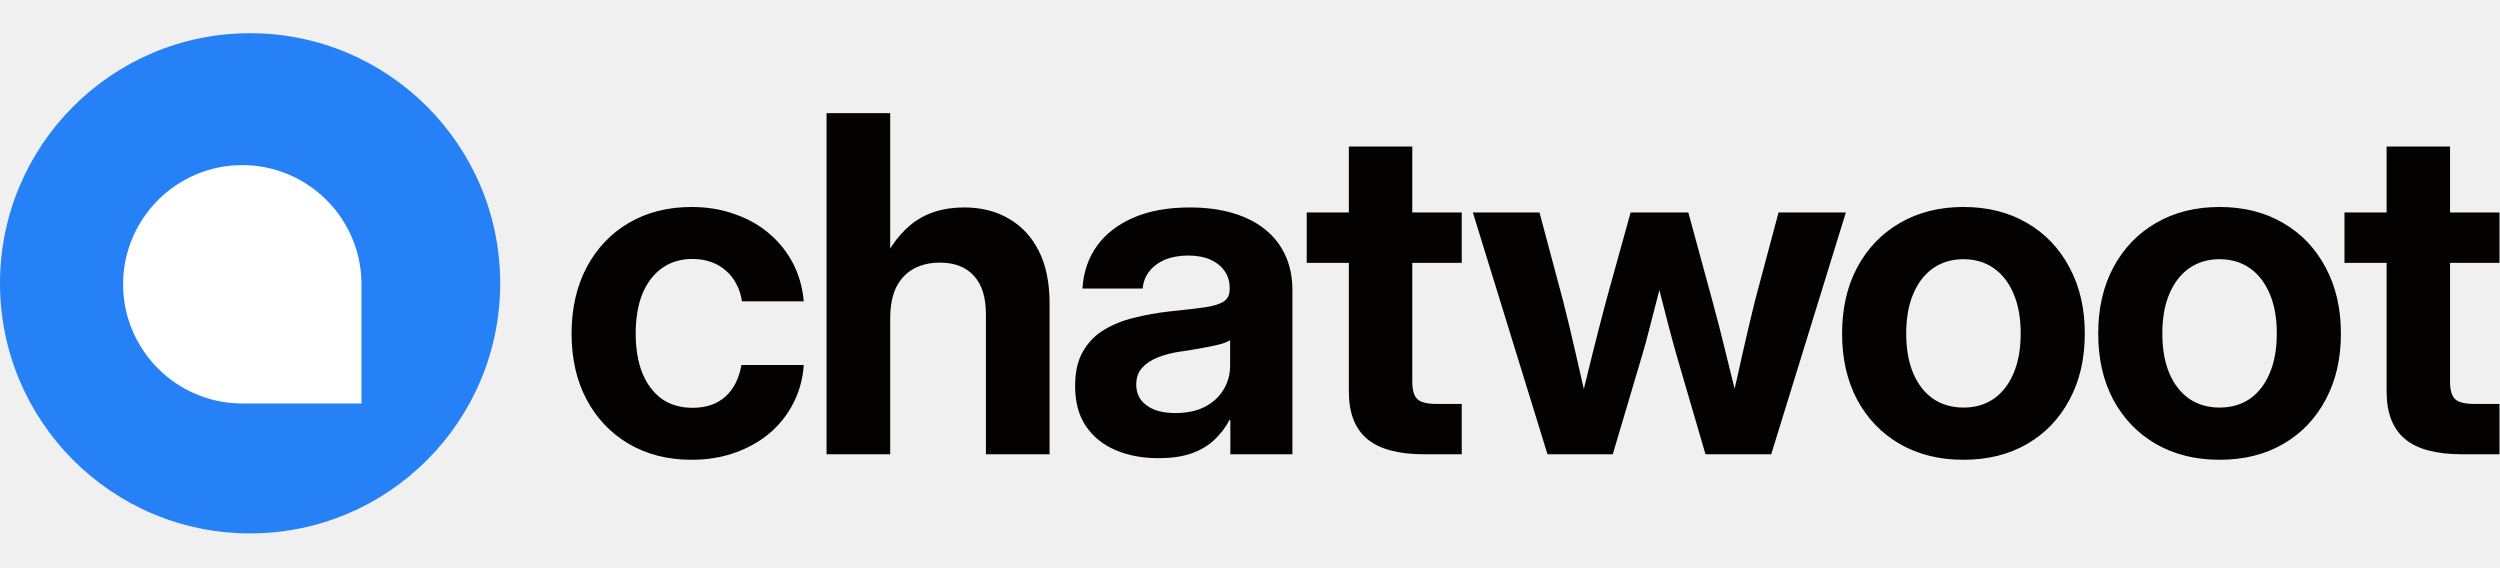
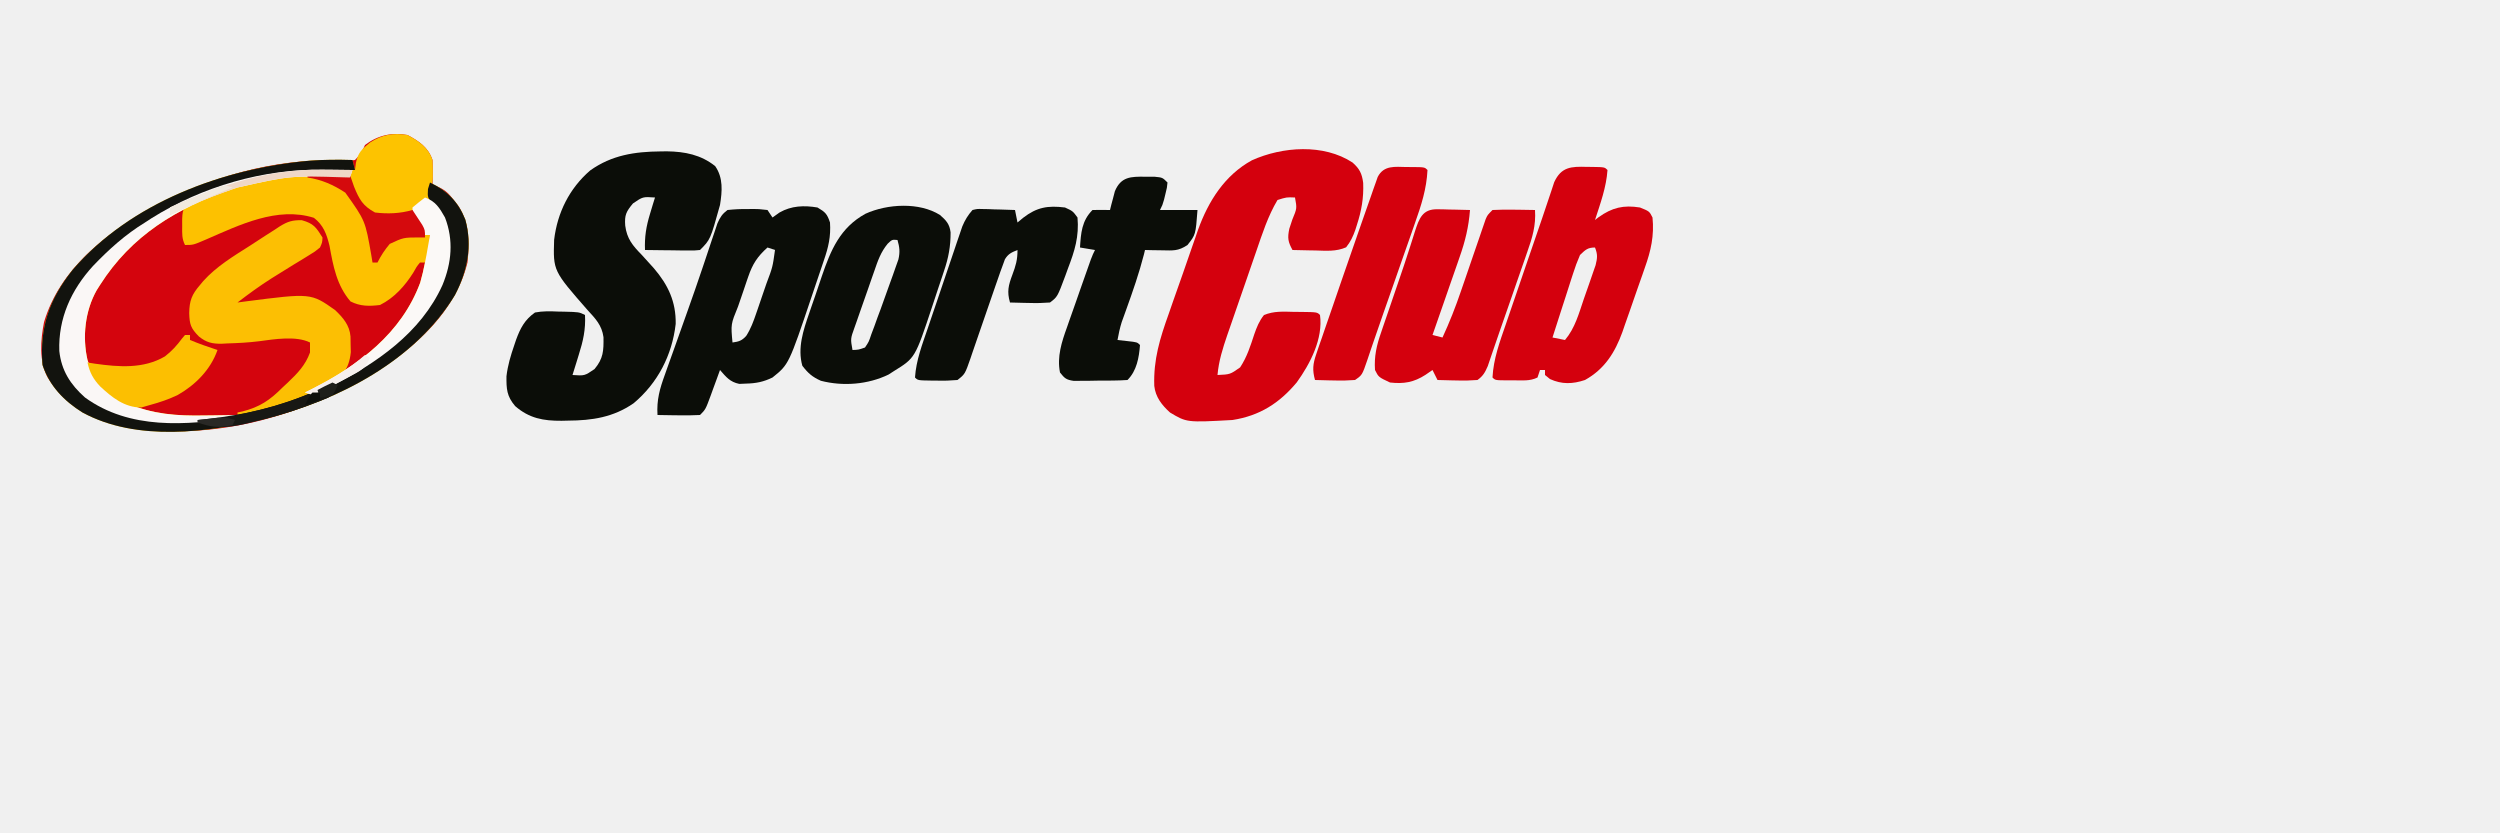
- <svg xmlns="http://www.w3.org/2000/svg" width="2559" height="581" viewBox="0 0 2559 581" fill="none">
-   <path d="M256 546C397.385 546 512 431.385 512 290C512 148.615 397.385 34 256 34C114.615 34 0 148.615 0 290C0 431.385 114.615 546 256 546Z" fill="#2781F6" />
-   <path d="M367 410H247.99C182.388 410 129 356.608 129 290.989C129 225.392 182.388 172 247.992 172C313.612 172 367 225.392 367 290.989V410Z" fill="white" stroke="white" stroke-width="6" />
-   <path d="M707.875 470.625C683.5 470.625 662.016 465.156 643.422 454.219C624.984 443.281 610.609 428.125 600.297 408.75C590.141 389.375 585.062 366.953 585.062 341.484C585.062 316.016 590.141 293.516 600.297 273.984C610.609 254.453 624.984 239.219 643.422 228.281C662.016 217.344 683.5 211.875 707.875 211.875C723.812 211.875 738.5 214.297 751.938 219.141C765.531 223.828 777.328 230.469 787.328 239.062C797.484 247.656 805.609 257.812 811.703 269.531C817.797 281.25 821.469 294.219 822.719 308.438H759.438C758.5 301.875 756.625 296.016 753.812 290.859C751.156 285.547 747.641 281.016 743.266 277.266C739.047 273.359 734.047 270.391 728.266 268.359C722.641 266.172 716.156 265.078 708.812 265.078C696.781 265.078 686.391 268.203 677.641 274.453C668.891 280.703 662.172 289.531 657.484 300.938C652.953 312.344 650.688 325.859 650.688 341.484C650.688 356.953 652.953 370.391 657.484 381.797C662.172 393.203 668.812 402.031 677.406 408.281C686.156 414.375 696.625 417.422 708.812 417.422C716.156 417.422 722.641 416.406 728.266 414.375C733.891 412.344 738.734 409.453 742.797 405.703C747.016 401.797 750.453 397.188 753.109 391.875C755.766 386.406 757.719 380.312 758.969 373.594H822.719C821.781 387.656 818.266 400.625 812.172 412.5C806.234 424.219 798.188 434.453 788.031 443.203C777.875 451.797 766 458.516 752.406 463.359C738.812 468.203 723.969 470.625 707.875 470.625ZM911.209 326.484V465H846.053V115.781H911.209V281.25H898.319C906.288 259.375 917.459 242.422 931.834 230.391C946.366 218.359 964.725 212.344 986.913 212.344C1004.41 212.344 1019.65 216.172 1032.62 223.828C1045.74 231.328 1055.98 242.344 1063.32 256.875C1070.66 271.406 1074.33 289.141 1074.33 310.078V465H1009.18V321.562C1009.18 304.219 1005.04 291.094 996.756 282.188C988.631 273.281 977.069 268.828 962.069 268.828C952.069 268.828 943.241 270.859 935.584 274.922C927.928 278.984 921.913 285.234 917.538 293.672C913.319 302.109 911.209 313.047 911.209 326.484ZM1185.79 468.984C1169.39 468.984 1154.78 466.25 1141.97 460.781C1129.15 455.312 1119 447.109 1111.5 436.172C1104.15 425.234 1100.48 411.562 1100.48 395.156C1100.48 381.094 1103.06 369.453 1108.22 360.234C1113.53 350.859 1120.64 343.438 1129.54 337.969C1138.61 332.344 1149 328.125 1160.72 325.312C1172.43 322.344 1184.62 320.156 1197.28 318.75C1212.59 317.188 1224.7 315.781 1233.61 314.531C1242.51 313.125 1248.92 311.094 1252.83 308.438C1256.73 305.781 1258.68 301.719 1258.68 296.25V294.609C1258.68 288.047 1256.97 282.344 1253.53 277.5C1250.09 272.5 1245.25 268.594 1239 265.781C1232.75 262.969 1225.17 261.562 1216.26 261.562C1207.36 261.562 1199.47 262.969 1192.59 265.781C1185.87 268.594 1180.48 272.578 1176.42 277.734C1172.51 282.734 1170.25 288.594 1169.62 295.312H1107.98C1109.08 278.438 1114.08 263.828 1122.98 251.484C1132.04 239.141 1144.54 229.531 1160.48 222.656C1176.58 215.781 1195.72 212.344 1217.9 212.344C1234.47 212.344 1249.23 214.297 1262.2 218.203C1275.33 222.109 1286.34 227.734 1295.25 235.078C1304.31 242.422 1311.18 251.328 1315.87 261.797C1320.56 272.109 1322.9 283.75 1322.9 296.719V465H1259.39V430.078H1258.45C1254.23 437.891 1248.92 444.766 1242.51 450.703C1236.26 456.484 1228.45 461.016 1219.08 464.297C1209.86 467.422 1198.76 468.984 1185.79 468.984ZM1203.14 422.812C1214.86 422.812 1224.86 420.703 1233.14 416.484C1241.58 412.109 1247.98 406.25 1252.36 398.906C1256.89 391.562 1259.15 383.281 1259.15 374.062V348.281C1257.12 349.531 1254.39 350.703 1250.95 351.797C1247.67 352.734 1243.68 353.672 1239 354.609C1234.47 355.547 1229.47 356.484 1224 357.422C1218.68 358.359 1213.14 359.219 1207.36 360C1199.23 361.25 1191.81 363.203 1185.09 365.859C1178.37 368.516 1172.98 372.109 1168.92 376.641C1165.01 381.016 1163.06 386.719 1163.06 393.75C1163.06 399.688 1164.7 404.922 1167.98 409.453C1171.42 413.828 1176.11 417.188 1182.04 419.531C1187.98 421.719 1195.01 422.812 1203.14 422.812ZM1496.24 217.5V269.062H1337.57V217.5H1496.24ZM1380.69 150H1445.61V390.703C1445.61 399.297 1447.33 405.234 1450.77 408.516C1454.21 411.797 1460.69 413.438 1470.22 413.438C1474.13 413.438 1478.66 413.438 1483.82 413.438C1489.13 413.438 1493.27 413.438 1496.24 413.438V465C1492.02 465 1486.32 465 1479.13 465C1472.1 465 1464.99 465 1457.8 465C1431.39 465 1411.94 459.766 1399.44 449.297C1386.94 438.828 1380.69 422.656 1380.69 400.781V150ZM1584.03 465L1507.62 217.5H1575.82L1599.73 307.031C1604.26 324.688 1608.63 342.891 1612.85 361.641C1617.07 380.391 1621.29 398.828 1625.51 416.953H1616.6C1621.13 398.828 1625.67 380.391 1630.2 361.641C1634.88 342.891 1639.57 324.688 1644.26 307.031L1669.1 217.5H1728.17L1752.54 307.031C1757.38 324.688 1762.07 342.891 1766.6 361.641C1771.13 380.391 1775.67 398.828 1780.2 416.953H1771.06C1775.43 398.828 1779.65 380.391 1783.71 361.641C1787.93 342.891 1792.23 324.688 1796.6 307.031L1820.51 217.5H1889.42L1813.01 465H1745.74L1716.45 364.688C1713.63 354.844 1710.9 344.844 1708.24 334.688C1705.59 324.375 1702.93 314.062 1700.28 303.75C1697.78 293.281 1695.12 282.969 1692.31 272.812H1704.96C1702.31 282.969 1699.57 293.281 1696.76 303.75C1694.1 314.062 1691.45 324.375 1688.79 334.688C1686.29 344.844 1683.56 354.844 1680.59 364.688L1650.82 465H1584.03ZM2009.78 470.625C1985.09 470.625 1963.38 465.234 1944.62 454.453C1926.03 443.672 1911.5 428.594 1901.03 409.219C1890.72 389.844 1885.56 367.266 1885.56 341.484C1885.56 315.703 1890.72 293.125 1901.03 273.75C1911.5 254.219 1926.03 239.062 1944.62 228.281C1963.38 217.344 1985.09 211.875 2009.78 211.875C2034.62 211.875 2056.34 217.344 2074.94 228.281C2093.53 239.062 2107.98 254.219 2118.3 273.75C2128.77 293.125 2134 315.703 2134 341.484C2134 367.266 2128.77 389.844 2118.3 409.219C2107.98 428.594 2093.53 443.672 2074.94 454.453C2056.34 465.234 2034.62 470.625 2009.78 470.625ZM2009.78 417.188C2021.66 417.188 2031.97 414.219 2040.72 408.281C2049.47 402.188 2056.27 393.438 2061.11 382.031C2065.95 370.625 2068.38 357.109 2068.38 341.484C2068.38 325.547 2065.95 311.953 2061.11 300.703C2056.27 289.297 2049.47 280.547 2040.72 274.453C2031.97 268.359 2021.66 265.312 2009.78 265.312C1998.06 265.312 1987.75 268.359 1978.84 274.453C1970.09 280.547 1963.3 289.297 1958.45 300.703C1953.61 311.953 1951.19 325.547 1951.19 341.484C1951.19 357.266 1953.61 370.859 1958.45 382.266C1963.3 393.516 1970.09 402.188 1978.84 408.281C1987.75 414.219 1998.06 417.188 2009.78 417.188ZM2271.94 470.625C2247.26 470.625 2225.54 465.234 2206.79 454.453C2188.19 443.672 2173.66 428.594 2163.19 409.219C2152.88 389.844 2147.72 367.266 2147.72 341.484C2147.72 315.703 2152.88 293.125 2163.19 273.75C2173.66 254.219 2188.19 239.062 2206.79 228.281C2225.54 217.344 2247.26 211.875 2271.94 211.875C2296.79 211.875 2318.51 217.344 2337.1 228.281C2355.69 239.062 2370.15 254.219 2380.46 273.75C2390.93 293.125 2396.16 315.703 2396.16 341.484C2396.16 367.266 2390.93 389.844 2380.46 409.219C2370.15 428.594 2355.69 443.672 2337.1 454.453C2318.51 465.234 2296.79 470.625 2271.94 470.625ZM2271.94 417.188C2283.82 417.188 2294.13 414.219 2302.88 408.281C2311.63 402.188 2318.43 393.438 2323.27 382.031C2328.12 370.625 2330.54 357.109 2330.54 341.484C2330.54 325.547 2328.12 311.953 2323.27 300.703C2318.43 289.297 2311.63 280.547 2302.88 274.453C2294.13 268.359 2283.82 265.312 2271.94 265.312C2260.22 265.312 2249.91 268.359 2241.01 274.453C2232.26 280.547 2225.46 289.297 2220.62 300.703C2215.77 311.953 2213.35 325.547 2213.35 341.484C2213.35 357.266 2215.77 370.859 2220.62 382.266C2225.46 393.516 2232.26 402.188 2241.01 408.281C2249.91 414.219 2260.22 417.188 2271.94 417.188ZM2558.48 217.5V269.062H2399.81V217.5H2558.48ZM2442.93 150H2507.86V390.703C2507.86 399.297 2509.57 405.234 2513.01 408.516C2516.45 411.797 2522.93 413.438 2532.47 413.438C2536.37 413.438 2540.9 413.438 2546.06 413.438C2551.37 413.438 2555.51 413.438 2558.48 413.438V465C2554.26 465 2548.56 465 2541.37 465C2534.34 465 2527.23 465 2520.04 465C2493.64 465 2474.18 459.766 2461.68 449.297C2449.18 438.828 2442.93 422.656 2442.93 400.781V150Z" fill="#040101" />
+ <svg xmlns="http://www.w3.org/2000/svg" version="1.1" width="1000" height="333">
+   <path d="M0 0 C4.644 2.494 8.314 4.941 10 10 C10.068 11.728 10.085 13.458 10.062 15.188 C10.053 16.089 10.044 16.99 10.035 17.918 C10.018 18.949 10.018 18.949 10 20 C10.749 20.242 11.498 20.485 12.27 20.734 C15.369 22.171 16.64 23.545 18.688 26.25 C19.269 26.998 19.85 27.745 20.449 28.516 C24.829 35.532 24.799 42.978 24 51 C19.216 70.447 3.445 84.764 -13 95 C-43.492 113.179 -81.228 123.691 -116.582 115.906 C-128.503 112.745 -137.229 107.625 -143.906 97.016 C-147.485 90.421 -146.774 81.997 -145.387 74.832 C-139.005 53.55 -120.796 39.394 -102.13 29.12 C-79.192 16.836 -53.323 9.196 -27.125 10.25 C-23.827 10.386 -23.827 10.386 -21 10 C-18.5 7.333 -18.5 7.333 -17 4 C-11.965 0.127 -6.224 -1.164 0 0 Z " fill="#D4040D" transform="translate(163,54)" />
+   <path d="M0 0 C1.241 -0.015 1.241 -0.015 2.507 -0.031 C9.7 0.072 16.107 1.334 21.812 5.875 C25.11 10.591 24.628 15.987 23.75 21.438 C19.896 35.291 19.896 35.291 15.75 39.438 C13.503 39.665 13.503 39.665 10.742 39.633 C9.756 39.626 8.77 39.62 7.754 39.613 C6.721 39.597 5.689 39.58 4.625 39.562 C3.585 39.553 2.544 39.544 1.473 39.535 C-1.102 39.512 -3.676 39.479 -6.25 39.438 C-6.465 34.206 -5.774 30 -4.25 25 C-3.879 23.764 -3.507 22.528 -3.125 21.254 C-2.836 20.324 -2.547 19.395 -2.25 18.438 C-7.094 18.102 -7.094 18.102 -11.062 20.812 C-13.796 24.093 -14.463 25.462 -14.168 29.629 C-13.5 34.938 -11.211 37.638 -7.562 41.375 C-6.463 42.576 -5.37 43.782 -4.281 44.992 C-3.494 45.866 -3.494 45.866 -2.691 46.757 C3.021 53.418 6.178 60.163 6.027 69.008 C4.597 81.537 -1.182 92.683 -10.809 100.746 C-18.917 106.364 -27.406 107.632 -37 107.688 C-37.869 107.708 -38.738 107.729 -39.633 107.75 C-46.874 107.793 -52.558 106.786 -58.188 101.875 C-61.569 97.879 -61.705 95.058 -61.664 89.926 C-61.148 85.578 -59.987 81.691 -58.562 77.562 C-58.319 76.837 -58.075 76.112 -57.824 75.365 C-56.128 70.744 -54.389 67.347 -50.25 64.438 C-47.156 63.84 -44.2 63.917 -41.062 64.062 C-40.243 64.077 -39.424 64.091 -38.58 64.105 C-32.62 64.253 -32.62 64.253 -30.25 65.438 C-29.943 71.226 -31.006 75.875 -32.75 81.375 C-32.988 82.154 -33.227 82.933 -33.473 83.736 C-34.056 85.639 -34.652 87.539 -35.25 89.438 C-30.406 89.773 -30.406 89.773 -26.438 87.062 C-22.888 82.803 -22.778 79.75 -22.855 74.301 C-23.518 69.495 -26.044 66.921 -29.25 63.438 C-42.992 47.736 -42.992 47.736 -42.598 35.367 C-41.306 24.483 -36.48 14.794 -28.188 7.625 C-19.539 1.468 -10.379 0.099 0 0 Z " fill="#0B0D08" transform="translate(264.25,60.5625)" />
+   <path d="M0 0 C2.795 2.462 3.799 4.405 4.273 8.172 C4.511 14.196 3.598 19.314 1.75 25 C1.546 25.647 1.341 26.294 1.13 26.96 C0.215 29.586 -0.807 31.763 -2.562 33.926 C-6.524 35.672 -10.48 35.31 -14.75 35.188 C-16.082 35.167 -16.082 35.167 -17.441 35.146 C-19.628 35.111 -21.814 35.062 -24 35 C-25.8 31.708 -26.053 30.259 -25.285 26.52 C-24.882 25.296 -24.478 24.073 -24.062 22.812 C-22.201 18.349 -22.201 18.349 -23 14 C-26.373 13.86 -26.373 13.86 -30 15 C-33.833 21.434 -36.085 28.508 -38.512 35.566 C-39.132 37.356 -39.132 37.356 -39.765 39.181 C-40.634 41.692 -41.501 44.204 -42.365 46.718 C-43.466 49.923 -44.578 53.125 -45.693 56.326 C-46.764 59.404 -47.825 62.485 -48.887 65.566 C-49.484 67.279 -49.484 67.279 -50.092 69.027 C-51.917 74.365 -53.498 79.37 -54 85 C-48.946 84.768 -48.946 84.768 -44.953 81.957 C-42.205 77.797 -40.834 73.418 -39.289 68.707 C-38.299 65.859 -37.311 63.389 -35.418 61.023 C-31.472 59.353 -27.544 59.649 -23.312 59.75 C-21.993 59.758 -21.993 59.758 -20.646 59.766 C-14.154 59.846 -14.154 59.846 -13 61 C-11.713 70.435 -16.883 80.446 -22.281 87.938 C-29.248 96.297 -37.185 101.318 -48 103 C-66.294 104.012 -66.294 104.012 -73 100 C-76.285 97.017 -78.797 93.839 -79.291 89.357 C-79.65 78.788 -77.026 70.343 -73.5 60.5 C-72.946 58.906 -72.393 57.312 -71.841 55.717 C-70.494 51.835 -69.121 47.962 -67.741 44.09 C-66.683 41.107 -65.659 38.112 -64.633 35.117 C-63.965 33.202 -63.296 31.288 -62.625 29.375 C-62.341 28.549 -62.057 27.724 -61.764 26.873 C-57.626 15.431 -51.126 5.103 -40.25 -0.875 C-27.991 -6.398 -11.549 -7.551 0 0 Z " fill="#D4000D" transform="translate(541,65)" />
+   <path d="M0 0 C0.495 1.98 0.495 1.98 1 4 C0.317 4.009 -0.366 4.019 -1.069 4.028 C-38.268 4.664 -74.893 14.075 -101.862 41.248 C-111.023 51.036 -116.642 62.647 -116.305 76.195 C-115.582 82.852 -113.316 88.174 -108.438 92.812 C-90.394 106.961 -67.408 104.633 -46 103 C-46 102.34 -46 101.68 -46 101 C-45.371 100.865 -44.742 100.729 -44.094 100.59 C-37.098 98.83 -33.035 96.065 -28 91 C-27.285 90.332 -26.569 89.665 -25.832 88.977 C-21.981 85.315 -18.852 82.094 -17 77 C-17 75.68 -17 74.36 -17 73 C-22.507 70.246 -31.358 71.682 -37.375 72.5 C-41.636 73.03 -45.898 73.255 -50.188 73.375 C-50.865 73.413 -51.543 73.451 -52.242 73.49 C-56.115 73.555 -58.471 72.999 -61.426 70.602 C-64.704 67.289 -65.182 65.779 -65.312 61.25 C-65.242 56.311 -64.302 53.81 -61 50 C-60.572 49.483 -60.144 48.966 -59.703 48.434 C-54.416 42.561 -47.66 38.497 -41.039 34.299 C-38.991 32.994 -36.965 31.66 -34.938 30.324 C-33.626 29.485 -32.314 28.648 -31 27.812 C-30.402 27.414 -29.804 27.015 -29.188 26.604 C-25.968 24.609 -24.071 23.998 -20.25 24.086 C-15.521 25.416 -14.574 26.898 -12 31 C-12.092 33.001 -12.092 33.001 -13 35 C-14.958 36.612 -14.958 36.612 -17.523 38.172 C-18.458 38.751 -19.392 39.329 -20.355 39.925 C-21.352 40.527 -22.348 41.13 -23.375 41.75 C-25.387 42.995 -27.398 44.242 -29.406 45.492 C-30.373 46.093 -31.34 46.693 -32.336 47.312 C-37.064 50.308 -41.565 53.584 -46 57 C-44.912 56.856 -43.824 56.711 -42.703 56.562 C-16.632 53.208 -16.632 53.208 -7 60 C-3.785 63.03 -1.148 66.099 -0.797 70.609 C-0.774 72.164 -0.774 72.164 -0.75 73.75 C-0.724 74.776 -0.698 75.802 -0.672 76.859 C-1.065 80.626 -1.92 82.831 -4 86 C-6.918 88.117 -6.918 88.117 -10.188 89.875 C-11.818 90.768 -11.818 90.768 -13.48 91.68 C-14.312 92.115 -15.143 92.551 -16 93 C6.148 81.948 27.244 69.725 36.934 45.684 C39.318 37.545 38.762 28.597 35 21 C33.683 19.312 33.683 19.312 32.25 17.812 C30 15 30 15 30.188 11.625 C30.456 10.759 30.724 9.893 31 9 C37.897 12.311 42.264 16.667 45.141 23.848 C48.026 34.434 45.965 44.432 41 54 C25.029 80.346 -5.686 96.164 -34.77 103.504 C-57.739 108.992 -86.265 112.797 -108 101 C-115.389 96.383 -121.204 90.389 -124 82 C-125.22 66.976 -121.312 55.751 -112 44 C-88.838 17.027 -51.821 3.345 -17.133 0.27 C-11.421 -0.151 -5.725 -0.182 0 0 Z " fill="#FCBF03" transform="translate(141,64)" />
+   <path d="M0 0 C1.034 0.008 1.034 0.008 2.088 0.016 C7.158 0.095 7.158 0.095 8.312 1.25 C7.84 8.185 5.439 14.673 3.312 21.25 C3.774 20.889 4.235 20.528 4.711 20.156 C10.148 16.288 14.68 15.178 21.312 16.25 C25.072 17.768 25.072 17.768 26.312 20.25 C27.049 27.509 25.674 33.56 23.242 40.352 C22.923 41.273 22.605 42.194 22.276 43.143 C21.603 45.077 20.922 47.008 20.233 48.937 C19.19 51.867 18.18 54.807 17.172 57.75 C16.51 59.639 15.846 61.527 15.18 63.414 C14.883 64.282 14.585 65.15 14.279 66.044 C11.286 74.311 7.105 80.921 -0.688 85.25 C-5.652 86.905 -9.971 87.037 -14.688 84.875 C-15.348 84.339 -16.008 83.802 -16.688 83.25 C-16.688 82.59 -16.688 81.93 -16.688 81.25 C-17.348 81.25 -18.008 81.25 -18.688 81.25 C-19.017 82.24 -19.348 83.23 -19.688 84.25 C-22.737 85.775 -25.909 85.394 -29.25 85.375 C-29.948 85.379 -30.646 85.383 -31.365 85.387 C-36.561 85.377 -36.561 85.377 -37.688 84.25 C-37.298 76.777 -34.82 70.083 -32.391 63.055 C-31.955 61.777 -31.52 60.499 -31.086 59.221 C-29.944 55.867 -28.792 52.517 -27.639 49.167 C-26.711 46.467 -25.79 43.765 -24.869 41.063 C-20.073 26.99 -20.073 26.99 -17.888 20.725 C-17.043 18.279 -16.22 15.831 -15.415 13.371 C-14.989 12.102 -14.563 10.832 -14.136 9.563 C-13.762 8.425 -13.388 7.286 -13.002 6.114 C-10.193 -0.005 -6.217 -0.189 0 0 Z M-2.688 35.25 C-3.785 37.776 -4.67 40.148 -5.484 42.762 C-5.723 43.49 -5.961 44.218 -6.207 44.968 C-6.963 47.288 -7.701 49.612 -8.438 51.938 C-8.948 53.514 -9.46 55.09 -9.973 56.666 C-11.225 60.523 -12.461 64.385 -13.688 68.25 C-12.037 68.58 -10.387 68.91 -8.688 69.25 C-4.653 64.479 -3.123 58.595 -1.134 52.778 C-0.438 50.752 0.276 48.734 0.992 46.715 C1.439 45.425 1.884 44.135 2.328 42.844 C2.733 41.675 3.138 40.507 3.556 39.303 C4.284 36.364 4.401 35.019 3.312 32.25 C0.356 32.25 -0.559 33.205 -2.688 35.25 Z " fill="#D4000D" transform="translate(634.6875,66.75)" />
+   <path d="M0 0 C3.09 1.824 3.844 2.531 5 6 C5.381 11.614 4.355 15.919 2.551 21.137 C2.296 21.897 2.042 22.658 1.78 23.442 C1.241 25.046 0.697 26.649 0.148 28.25 C-0.678 30.66 -1.488 33.074 -2.295 35.49 C-11.468 62.756 -11.468 62.756 -18 68 C-21.543 69.742 -24.565 70.344 -28.5 70.438 C-29.418 70.477 -30.336 70.517 -31.281 70.559 C-35.018 69.791 -36.543 67.818 -39 65 C-39.41 66.132 -39.82 67.264 -40.242 68.43 C-40.786 69.912 -41.33 71.393 -41.875 72.875 C-42.144 73.621 -42.414 74.368 -42.691 75.137 C-44.773 80.773 -44.773 80.773 -47 83 C-49.909 83.145 -52.72 83.186 -55.625 83.125 C-56.427 83.116 -57.229 83.107 -58.055 83.098 C-60.037 83.074 -62.018 83.038 -64 83 C-64.373 77.026 -63.108 72.516 -61.07 66.93 C-60.764 66.063 -60.458 65.196 -60.143 64.302 C-59.147 61.489 -58.136 58.682 -57.125 55.875 C-56.436 53.94 -55.748 52.006 -55.062 50.07 C-54.028 47.157 -52.993 44.244 -51.954 41.332 C-49.879 35.512 -47.851 29.678 -45.883 23.82 C-45.653 23.139 -45.423 22.457 -45.186 21.755 C-44.135 18.638 -43.091 15.518 -42.059 12.394 C-41.694 11.315 -41.329 10.236 -40.953 9.125 C-40.645 8.199 -40.338 7.274 -40.021 6.32 C-38.954 3.896 -38.115 2.582 -36 1 C-33.218 0.702 -30.712 0.581 -27.938 0.625 C-27.205 0.613 -26.472 0.602 -25.717 0.59 C-23.59 0.602 -23.59 0.602 -20 1 C-19.34 1.99 -18.68 2.98 -18 4 C-16.608 3.01 -16.608 3.01 -15.188 2 C-10.433 -0.726 -5.342 -0.908 0 0 Z M-20 16 C-24.041 19.61 -25.958 22.581 -27.711 27.691 C-27.928 28.319 -28.145 28.946 -28.369 29.592 C-28.821 30.908 -29.266 32.227 -29.705 33.548 C-30.376 35.567 -31.075 37.575 -31.777 39.584 C-34.685 46.688 -34.685 46.688 -34 54 C-31.455 53.649 -30.269 53.296 -28.518 51.367 C-26.662 48.472 -25.636 45.625 -24.52 42.371 C-24.302 41.74 -24.084 41.109 -23.86 40.459 C-23.403 39.132 -22.951 37.803 -22.501 36.473 C-21.813 34.438 -21.111 32.407 -20.408 30.377 C-17.945 23.836 -17.945 23.836 -17 17 C-17.99 16.67 -18.98 16.34 -20 16 Z " fill="#0B0D08" transform="translate(327,83)" />
+   <path d="M0 0 C0.757 0.01 1.515 0.019 2.295 0.029 C3.473 0.067 3.473 0.067 4.676 0.105 C5.473 0.119 6.27 0.133 7.092 0.146 C9.058 0.182 11.023 0.236 12.988 0.293 C12.464 7.024 11.076 12.791 8.828 19.141 C8.364 20.487 8.364 20.487 7.891 21.86 C6.911 24.695 5.919 27.525 4.926 30.355 C4.255 32.289 3.585 34.224 2.916 36.158 C1.283 40.873 -0.361 45.584 -2.012 50.293 C-0.692 50.623 0.628 50.953 1.988 51.293 C4.806 45.209 7.215 39.081 9.371 32.734 C9.987 30.95 10.603 29.165 11.219 27.381 C12.173 24.601 13.125 21.82 14.076 19.039 C15.003 16.332 15.936 13.627 16.871 10.922 C17.154 10.085 17.438 9.249 17.73 8.387 C18.131 7.23 18.131 7.23 18.54 6.049 C18.888 5.031 18.888 5.031 19.243 3.991 C19.988 2.293 19.988 2.293 21.988 0.293 C24.898 0.148 27.708 0.107 30.613 0.168 C31.415 0.177 32.217 0.186 33.043 0.195 C35.025 0.219 37.007 0.255 38.988 0.293 C39.405 6.491 37.941 11.296 35.883 17.109 C35.562 18.043 35.241 18.976 34.91 19.938 C33.883 22.914 32.842 25.885 31.801 28.855 C31.119 30.825 30.439 32.794 29.76 34.764 C28.143 39.444 26.506 44.117 24.863 48.788 C24.059 51.092 23.271 53.399 22.49 55.71 C22.155 56.687 22.155 56.687 21.813 57.684 C21.237 59.363 20.668 61.045 20.1 62.726 C18.996 65.276 18.23 66.672 15.988 68.293 C13.177 68.51 10.6 68.576 7.801 68.48 C7.051 68.467 6.302 68.453 5.529 68.439 C3.682 68.404 1.835 68.35 -0.012 68.293 C-0.672 66.973 -1.332 65.653 -2.012 64.293 C-3.404 65.252 -3.404 65.252 -4.824 66.23 C-9.487 69.248 -13.532 69.912 -19.012 69.293 C-23.581 67.154 -23.581 67.154 -25.012 64.293 C-25.382 58.867 -24.375 54.435 -22.598 49.367 C-22.219 48.247 -22.219 48.247 -21.834 47.105 C-21.028 44.727 -20.208 42.354 -19.387 39.98 C-18.858 38.431 -18.331 36.881 -17.805 35.33 C-17.015 33.005 -16.223 30.681 -15.423 28.36 C-14.033 24.325 -12.679 20.283 -11.38 16.217 C-11.115 15.395 -10.85 14.573 -10.576 13.726 C-10.072 12.155 -9.574 10.582 -9.085 9.006 C-7.366 3.689 -6.042 -0.136 0 0 Z " fill="#D4000D" transform="translate(575.0117,83.70703)" />
+   <path d="M0 0 C2.472 2.155 3.834 3.635 4.237 6.953 C4.266 12.534 3.386 17.173 1.586 22.438 C1.208 23.585 1.208 23.585 0.822 24.756 C0.289 26.361 -0.251 27.964 -0.797 29.565 C-1.621 31.988 -2.415 34.419 -3.207 36.852 C-9.957 57.194 -9.957 57.194 -18.438 62.438 C-19.137 62.89 -19.837 63.342 -20.559 63.809 C-28.765 67.813 -38.803 68.611 -47.645 66.312 C-51.055 64.794 -52.775 63.293 -55.062 60.312 C-57.069 53.222 -54.683 46.118 -52.34 39.344 C-52.072 38.557 -51.804 37.769 -51.527 36.958 C-50.96 35.306 -50.387 33.656 -49.81 32.007 C-48.942 29.513 -48.108 27.01 -47.275 24.504 C-43.695 14.039 -39.98 5.093 -29.812 -0.5 C-21.059 -4.48 -8.258 -5.206 0 0 Z M-20.921 11.476 C-23.695 14.844 -24.867 18.283 -26.27 22.379 C-26.555 23.187 -26.84 23.996 -27.134 24.829 C-27.732 26.532 -28.324 28.238 -28.911 29.945 C-29.812 32.562 -30.736 35.171 -31.662 37.779 C-32.241 39.437 -32.818 41.095 -33.395 42.754 C-33.81 43.926 -33.81 43.926 -34.234 45.121 C-35.812 49.512 -35.812 49.512 -35 54 C-32.568 53.908 -32.568 53.908 -30 53 C-28.462 50.718 -28.462 50.718 -27.492 47.777 C-27.081 46.689 -26.669 45.601 -26.245 44.48 C-25.834 43.332 -25.423 42.183 -25 41 C-24.587 39.897 -24.173 38.793 -23.747 37.657 C-22.503 34.304 -21.309 30.937 -20.125 27.562 C-19.502 25.846 -19.502 25.846 -18.867 24.096 C-18.48 22.993 -18.094 21.89 -17.695 20.754 C-17.345 19.767 -16.994 18.781 -16.633 17.764 C-15.949 14.776 -16.172 12.923 -17 10 C-19.139 9.797 -19.139 9.797 -20.921 11.476 Z " fill="#0B0D08" transform="translate(376,86)" />
+   <path d="M0 0 C4.644 2.494 8.314 4.941 10 10 C10.093 11.435 10.13 12.874 10.125 14.312 C10.125 15.112 10.125 15.911 10.125 16.734 C10 19 10 19 9.125 22.062 C8.948 26.22 10.945 27.872 13.496 31.004 C17.63 36.491 17.613 43.422 17 50 C13.993 67.088 1.187 80.446 -12.524 90.131 C-18.369 94.06 -24.489 97.47 -30.75 100.688 C-31.43 101.039 -32.11 101.391 -32.81 101.753 C-37.631 104.123 -37.631 104.123 -41 103 C-39.602 102.308 -39.602 102.308 -38.176 101.602 C-19.491 92.131 -2.415 79.344 5.094 59.043 C5.858 56.371 6.473 53.729 7 51 C7.202 49.969 7.405 48.938 7.613 47.875 C8.105 45.254 8.567 42.631 9 40 C8.34 40 7.68 40 7 40 C5.35 37.03 3.7 34.06 2 31 C0.02 31.495 0.02 31.495 -2 32 C-7.489 32.664 -12.448 33.076 -17 29.562 C-19.486 26.969 -20.637 24.701 -21.688 21.277 C-21.939 20.474 -22.19 19.671 -22.449 18.844 C-22.631 18.235 -22.813 17.627 -23 17 C-45.843 16.162 -45.843 16.162 -68 21 C-69.221 21.411 -69.221 21.411 -70.466 21.83 C-92.24 29.185 -110.428 40.2 -123 60 C-123.431 60.675 -123.861 61.351 -124.305 62.047 C-128.997 70.335 -130.107 80.774 -128 90 C-125.453 98.018 -119.486 103.27 -112.25 107.25 C-102.115 111.709 -92.203 112.41 -81.25 112.188 C-79.328 112.167 -79.328 112.167 -77.367 112.146 C-74.244 112.112 -71.122 112.062 -68 112 C-68 112.33 -68 112.66 -68 113 C-88.633 116.148 -111.106 117.965 -129 105 C-134.841 99.815 -138.443 94.216 -139.277 86.402 C-139.736 73.371 -134.527 61.924 -125.781 52.371 C-119.434 45.738 -112.857 39.804 -105 35 C-104.149 34.443 -103.298 33.886 -102.422 33.312 C-81.898 20.471 -57.352 13.521 -33.25 13.875 C-32.064 13.884 -30.878 13.893 -29.656 13.902 C-26.771 13.926 -23.885 13.958 -21 14 C-20.88 13.065 -20.76 12.131 -20.637 11.168 C-19.802 7.015 -18.241 5.664 -15 3 C-10.161 -0.19 -5.662 -0.934 0 0 Z " fill="#FDC300" transform="translate(163,54)" />
+   <path d="M0 0 C0.259 0.686 0.518 1.371 0.785 2.078 C1.307 3.428 1.307 3.428 1.84 4.805 C2.352 6.142 2.352 6.142 2.875 7.507 C4.697 11.544 6.056 12.849 10 15 C15.126 15.625 20.028 15.424 25 14 C25.839 15.288 26.671 16.581 27.5 17.875 C27.964 18.594 28.428 19.314 28.906 20.055 C30 22 30 22 30 24 C30.66 24 31.32 24 32 24 C31.67 27.63 31.34 31.26 31 35 C30.01 35 29.02 35 28 35 C26.583 36.768 26.583 36.768 25.312 39.062 C21.968 44.369 17.691 49.154 12 52 C7.667 52.519 4.113 52.569 0.188 50.562 C-5.316 44.115 -6.713 36.511 -8.191 28.332 C-9.315 23.701 -10.607 20.071 -14.438 17.125 C-29.066 12.505 -44.206 19.992 -57.505 25.764 C-62.7 28 -62.7 28 -66 28 C-67.298 25.405 -67.133 23.458 -67.125 20.562 C-67.128 19.594 -67.13 18.626 -67.133 17.629 C-67 15 -67 15 -66 12 C-64.213 10.989 -64.213 10.989 -61.871 10.098 C-61.01 9.766 -60.149 9.435 -59.262 9.094 C-57.864 8.583 -57.864 8.583 -56.438 8.062 C-55.476 7.711 -54.514 7.359 -53.523 6.996 C-50.689 5.977 -47.846 4.985 -45 4 C-44.309 3.75 -43.618 3.5 -42.907 3.242 C-29.198 -1.614 -14.324 -0.378 0 0 Z " fill="#FDC100" transform="translate(140,70)" />
+   <path d="M0 0 C3.125 1.438 3.125 1.438 5 4 C5.682 11.574 3.881 17.346 1.188 24.375 C0.831 25.359 0.475 26.342 0.107 27.355 C-3.019 35.742 -3.019 35.742 -6 38 C-8.811 38.217 -11.388 38.283 -14.188 38.188 C-14.937 38.174 -15.687 38.16 -16.459 38.146 C-18.306 38.111 -20.153 38.057 -22 38 C-23.27 33.662 -22.635 31.124 -21.062 26.938 C-19.683 23.229 -19 21.013 -19 17 C-21.339 17.935 -22.714 18.525 -24.035 20.717 C-24.301 21.451 -24.566 22.185 -24.84 22.941 C-25.17 23.837 -25.5 24.734 -25.839 25.657 C-26.414 27.312 -26.414 27.312 -27 29 C-27.235 29.671 -27.47 30.341 -27.712 31.032 C-29.984 37.516 -32.227 44.011 -34.439 50.515 C-35.286 53.001 -36.144 55.483 -37.004 57.965 C-37.26 58.727 -37.517 59.49 -37.781 60.275 C-39.998 66.63 -39.998 66.63 -43 69 C-45.794 69.244 -48.341 69.328 -51.125 69.25 C-51.866 69.245 -52.607 69.24 -53.371 69.234 C-58.846 69.154 -58.846 69.154 -60 68 C-59.554 61.087 -57.072 54.72 -54.852 48.207 C-54.438 46.983 -54.025 45.76 -53.599 44.499 C-52.728 41.92 -51.851 39.342 -50.972 36.766 C-49.847 33.47 -48.735 30.171 -47.626 26.87 C-46.563 23.709 -45.488 20.552 -44.414 17.395 C-43.819 15.621 -43.819 15.621 -43.211 13.812 C-42.834 12.713 -42.457 11.615 -42.069 10.484 C-41.741 9.519 -41.413 8.554 -41.075 7.56 C-39.995 4.988 -38.844 3.087 -37 1 C-35.099 0.546 -35.099 0.546 -32.988 0.609 C-32.231 0.622 -31.474 0.635 -30.693 0.648 C-29.908 0.682 -29.122 0.715 -28.312 0.75 C-27.515 0.768 -26.718 0.786 -25.896 0.805 C-23.93 0.852 -21.965 0.924 -20 1 C-19.505 3.475 -19.505 3.475 -19 6 C-18.258 5.381 -17.515 4.763 -16.75 4.125 C-11.261 -0.116 -6.863 -0.854 0 0 Z " fill="#0B0D08" transform="translate(426,83)" />
+   <path d="M0 0 C1.24 0.004 2.48 0.008 3.758 0.012 C6.875 0.312 6.875 0.312 8.875 2.312 C8.668 4.406 8.668 4.406 8.062 6.812 C7.774 8.004 7.774 8.004 7.48 9.219 C6.875 11.312 6.875 11.312 5.875 13.312 C10.825 13.312 15.775 13.312 20.875 13.312 C20.139 23.169 20.139 23.169 16.875 27.312 C13.138 29.804 11.13 29.519 6.688 29.438 C5.415 29.419 4.143 29.401 2.832 29.383 C1.856 29.36 0.88 29.336 -0.125 29.312 C-0.26 29.875 -0.396 30.437 -0.535 31.016 C-2.481 38.613 -5.039 45.948 -7.699 53.317 C-7.997 54.149 -8.295 54.98 -8.602 55.836 C-8.87 56.578 -9.139 57.319 -9.417 58.083 C-10.176 60.473 -10.676 62.848 -11.125 65.312 C-9.826 65.457 -8.526 65.601 -7.188 65.75 C-3.25 66.188 -3.25 66.188 -2.125 67.312 C-2.519 72.338 -3.402 77.589 -7.125 81.312 C-11.076 81.593 -15.04 81.544 -19 81.562 C-20.115 81.583 -21.23 81.604 -22.379 81.625 C-23.448 81.63 -24.516 81.635 -25.617 81.641 C-26.601 81.65 -27.584 81.659 -28.597 81.669 C-31.606 81.245 -32.278 80.661 -34.125 78.312 C-35.392 72.034 -33.432 66.046 -31.316 60.191 C-31.03 59.365 -30.744 58.539 -30.449 57.688 C-29.542 55.079 -28.615 52.477 -27.688 49.875 C-27.068 48.103 -26.451 46.33 -25.834 44.557 C-21.404 31.87 -21.404 31.87 -20.125 29.312 C-22.105 28.983 -24.085 28.652 -26.125 28.312 C-25.761 22.549 -25.436 17.624 -21.125 13.312 C-18.792 13.272 -16.458 13.27 -14.125 13.312 C-13.955 12.625 -13.785 11.938 -13.609 11.23 C-13.367 10.329 -13.125 9.428 -12.875 8.5 C-12.643 7.607 -12.411 6.713 -12.172 5.793 C-9.725 -0.004 -5.851 -0.079 0 0 Z " fill="#0B0D08" transform="translate(458.125,70.6875)" />
+   <path d="M0 0 C0.495 1.98 0.495 1.98 1 4 C0.317 4.009 -0.366 4.019 -1.069 4.028 C-38.268 4.664 -74.893 14.075 -101.862 41.248 C-111.023 51.036 -116.642 62.647 -116.305 76.195 C-115.582 82.852 -113.316 88.174 -108.438 92.812 C-92.803 105.072 -72.738 105.464 -53.875 103.25 C-23.549 98.926 7.928 85.853 28 62 C34.963 52.155 39.217 42.264 38 30 C37.007 25.185 35.624 21.431 32.25 17.812 C30 15 30 15 30.188 11.625 C30.456 10.759 30.724 9.893 31 9 C37.897 12.311 42.264 16.667 45.141 23.848 C48.026 34.434 45.965 44.432 41 54 C25.029 80.346 -5.686 96.164 -34.77 103.504 C-57.739 108.992 -86.265 112.797 -108 101 C-115.389 96.383 -121.204 90.389 -124 82 C-125.22 66.976 -121.312 55.751 -112 44 C-88.838 17.027 -51.821 3.345 -17.133 0.27 C-11.421 -0.151 -5.725 -0.182 0 0 Z " fill="#12130E" transform="translate(141,64)" />
+   <path d="M0 0 C0.694 0.001 1.387 0.001 2.102 0.002 C7.235 0.047 7.235 0.047 8.375 1.188 C8.004 8.796 5.867 15.357 3.332 22.5 C2.723 24.252 2.723 24.252 2.101 26.039 C0.806 29.758 -0.503 33.473 -1.812 37.188 C-2.673 39.652 -3.533 42.117 -4.393 44.582 C-6.045 49.32 -7.707 54.054 -9.376 58.785 C-10.765 62.723 -12.134 66.666 -13.471 70.621 C-13.743 71.416 -14.014 72.211 -14.294 73.031 C-14.779 74.453 -15.258 75.878 -15.728 77.305 C-17.756 83.213 -17.756 83.213 -20.625 85.188 C-23.436 85.405 -26.013 85.47 -28.812 85.375 C-29.562 85.361 -30.312 85.348 -31.084 85.334 C-32.931 85.299 -34.778 85.245 -36.625 85.188 C-37.73 81.161 -37.472 78.755 -36.121 74.828 C-35.767 73.779 -35.412 72.729 -35.047 71.647 C-34.651 70.517 -34.255 69.387 -33.848 68.223 C-33.443 67.039 -33.039 65.855 -32.623 64.636 C-31.541 61.476 -30.449 58.321 -29.352 55.167 C-28.269 52.042 -27.201 48.912 -26.131 45.783 C-24.055 39.727 -21.953 33.68 -19.834 27.639 C-19.036 25.361 -18.242 23.083 -17.451 20.802 C-16.372 17.697 -15.28 14.596 -14.184 11.496 C-13.866 10.576 -13.548 9.655 -13.221 8.707 C-12.922 7.871 -12.623 7.035 -12.314 6.174 C-12.059 5.447 -11.803 4.721 -11.54 3.973 C-9.099 -0.789 -4.609 -0.082 0 0 Z " fill="#D4000D" transform="translate(562.625,66.8125)" />
+   <path d="M0 0 C1.707 0.014 1.707 0.014 3.449 0.027 C6.216 0.051 8.983 0.083 11.75 0.125 C11.42 1.115 11.09 2.105 10.75 3.125 C9.955 3.104 9.161 3.083 8.342 3.062 C-13.28 2.419 -13.28 2.419 -34.25 7.125 C-35.064 7.399 -35.877 7.673 -36.716 7.955 C-58.49 15.31 -76.678 26.325 -89.25 46.125 C-89.681 46.8 -90.111 47.476 -90.555 48.172 C-95.247 56.46 -96.357 66.899 -94.25 76.125 C-91.703 84.143 -85.736 89.395 -78.5 93.375 C-68.365 97.834 -58.453 98.535 -47.5 98.312 C-45.578 98.292 -45.578 98.292 -43.617 98.271 C-40.494 98.237 -37.372 98.187 -34.25 98.125 C-34.25 98.455 -34.25 98.785 -34.25 99.125 C-54.883 102.273 -77.356 104.09 -95.25 91.125 C-101.091 85.94 -104.693 80.341 -105.527 72.527 C-105.986 59.496 -100.777 48.049 -92.031 38.496 C-85.684 31.863 -79.107 25.929 -71.25 21.125 C-70.399 20.568 -69.548 20.011 -68.672 19.438 C-48.352 6.724 -23.882 -0.367 0 0 Z " fill="#FAF7F6" transform="translate(129.25,67.875)" />
+   <path d="M0 0 C0.66 0 1.32 0 2 0 C2 0.66 2 1.32 2 2 C5.622 3.491 9.276 4.787 13 6 C10.269 13.833 4.224 19.94 -2.93 24.008 C-6.525 25.731 -10.154 26.967 -14 28 C-15.155 28.33 -16.31 28.66 -17.5 29 C-24.196 29 -29.184 25 -33.938 20.562 C-36.719 17.627 -38.12 15.008 -39 11 C-38.006 11.157 -37.012 11.315 -35.988 11.477 C-26.447 12.824 -16.61 13.59 -8.055 8.578 C-5.314 6.473 -3.196 4.136 -1.156 1.355 C-0.584 0.685 -0.584 0.685 0 0 Z " fill="#FCBF01" transform="translate(74,134)" />
+   <path d="M0 0 C4.245 1.516 5.827 4.161 8 8 C11.5 17.099 10.66 26.114 7 35 C-1.701 54.281 -19.534 66.325 -37.75 75.688 C-38.43 76.039 -39.11 76.391 -39.81 76.753 C-44.631 79.123 -44.631 79.123 -48 78 C-46.602 77.308 -46.602 77.308 -45.176 76.602 C-26.491 67.131 -9.415 54.344 -1.906 34.043 C-1.142 31.371 -0.527 28.729 0 26 C0.202 24.969 0.405 23.938 0.613 22.875 C1.105 20.254 1.567 17.631 2 15 C1.34 15 0.68 15 0 15 C-0.838 13.545 -1.671 12.086 -2.5 10.625 C-2.964 9.813 -3.428 9.001 -3.906 8.164 C-5 6 -5 6 -5 4 C-3.374 2.618 -1.707 1.281 0 0 Z " fill="#FBF9F7" transform="translate(170,79)" />
+   <path d="M0 0 C5.61 0 11.22 0 17 0 C17.536 1.547 18.073 3.094 18.625 4.688 C20.715 9.785 22.115 12.335 27 15 C32.126 15.625 37.028 15.424 42 14 C42.842 15.265 43.673 16.538 44.5 17.812 C44.964 18.52 45.428 19.228 45.906 19.957 C47 22 47 22 47 25 C46.203 24.991 45.407 24.982 44.586 24.973 C38.369 25.005 38.369 25.005 32.902 27.555 C30.91 29.914 29.379 32.243 28 35 C27.34 35 26.68 35 26 35 C25.841 34.033 25.683 33.066 25.52 32.07 C23.112 18.267 23.112 18.267 15.125 7.062 C10.355 3.914 5.663 1.858 0 1 C0 0.67 0 0.34 0 0 Z " fill="#D50A0D" transform="translate(123,70)" />
+   <path d="M0 0 C0.66 0.33 1.32 0.66 2 1 C1.042 3.402 0.43 4.736 -1.806 6.109 C-2.535 6.392 -3.264 6.674 -4.016 6.965 C-5.259 7.449 -5.259 7.449 -6.527 7.944 C-7.875 8.436 -7.875 8.436 -9.25 8.938 C-10.176 9.282 -11.101 9.626 -12.055 9.98 C-18.897 12.437 -25.798 14.41 -32.875 16.062 C-33.783 16.278 -34.691 16.494 -35.626 16.717 C-42.178 18.141 -48.008 18.595 -54 15 C-53.031 14.902 -52.061 14.804 -51.062 14.703 C-34.365 12.894 -17.65 9.098 -2.664 1.254 C-1.785 0.84 -0.906 0.426 0 0 Z " fill="#181814" transform="translate(133,153)" />
+   <path d="M0 0 C1.707 0.014 1.707 0.014 3.449 0.027 C6.216 0.051 8.983 0.083 11.75 0.125 C11.42 1.115 11.09 2.105 10.75 3.125 C9.955 3.104 9.161 3.083 8.342 3.062 C-13.288 2.383 -13.288 2.383 -34.25 7.125 C-35.534 7.584 -35.534 7.584 -36.845 8.051 C-49.288 12.526 -49.288 12.526 -61.25 18.125 C-61.25 17.135 -61.25 16.145 -61.25 15.125 C-41.194 6.253 -22.198 -0.341 0 0 Z " fill="#EFD7C7" transform="translate(129.25,67.875)" />
+   <path d="M0 0 C0.66 0.33 1.32 0.66 2 1 C0.546 4.749 -1.164 5.985 -4.684 7.832 C-5.611 8.32 -6.539 8.808 -7.494 9.311 C-8.465 9.806 -9.437 10.302 -10.438 10.812 C-11.405 11.327 -12.372 11.842 -13.369 12.373 C-18.749 15.162 -18.749 15.162 -21 16 C-21.99 15.67 -22.98 15.34 -24 15 C-23.022 14.504 -22.043 14.007 -21.035 13.496 C-13.46 9.592 -6.478 5.618 0 0 Z " fill="#F6F0ED" transform="translate(146,142)" />
+   <path d="M0 0 C-0.715 0.291 -1.431 0.583 -2.168 0.883 C-9.88 4.056 -17.451 7.457 -25 11 C-25 10.01 -25 9.02 -25 8 C-21.897 6.686 -18.792 5.374 -15.688 4.062 C-14.806 3.689 -13.925 3.316 -13.018 2.932 C-12.17 2.574 -11.322 2.216 -10.449 1.848 C-9.669 1.518 -8.889 1.188 -8.085 0.848 C-3.297 -1.099 -3.297 -1.099 0 0 Z " fill="#F1EADF" transform="translate(93,75)" />
+   <path d="M0 0 C-0.33 0.66 -0.66 1.32 -1 2 C-6.413 3.299 -9.891 2.772 -15 1 C-15 0.67 -15 0.34 -15 0 C-13.251 -0.196 -11.501 -0.381 -9.75 -0.562 C-8.775 -0.667 -7.801 -0.771 -6.797 -0.879 C-4.237 -0.99 -2.419 -0.777 0 0 Z " fill="#292825" transform="translate(94,168)" />
+   <path d="M0 0 C0.66 0.33 1.32 0.66 2 1 C1.312 2.938 1.312 2.938 0 5 C-2.625 5.75 -2.625 5.75 -5 6 C-5.33 5.01 -5.66 4.02 -6 3 C-4.035 1.932 -2.031 0.934 0 0 Z " fill="#1E1F1A" transform="translate(133,153)" />
+   <path d="M0 0 C0.99 0 1.98 0 3 0 C3 0.99 3 1.98 3 3 C1.02 3.66 -0.96 4.32 -3 5 C-1.125 1.125 -1.125 1.125 0 0 Z " fill="#0E100C" transform="translate(125,157)" />
</svg>
